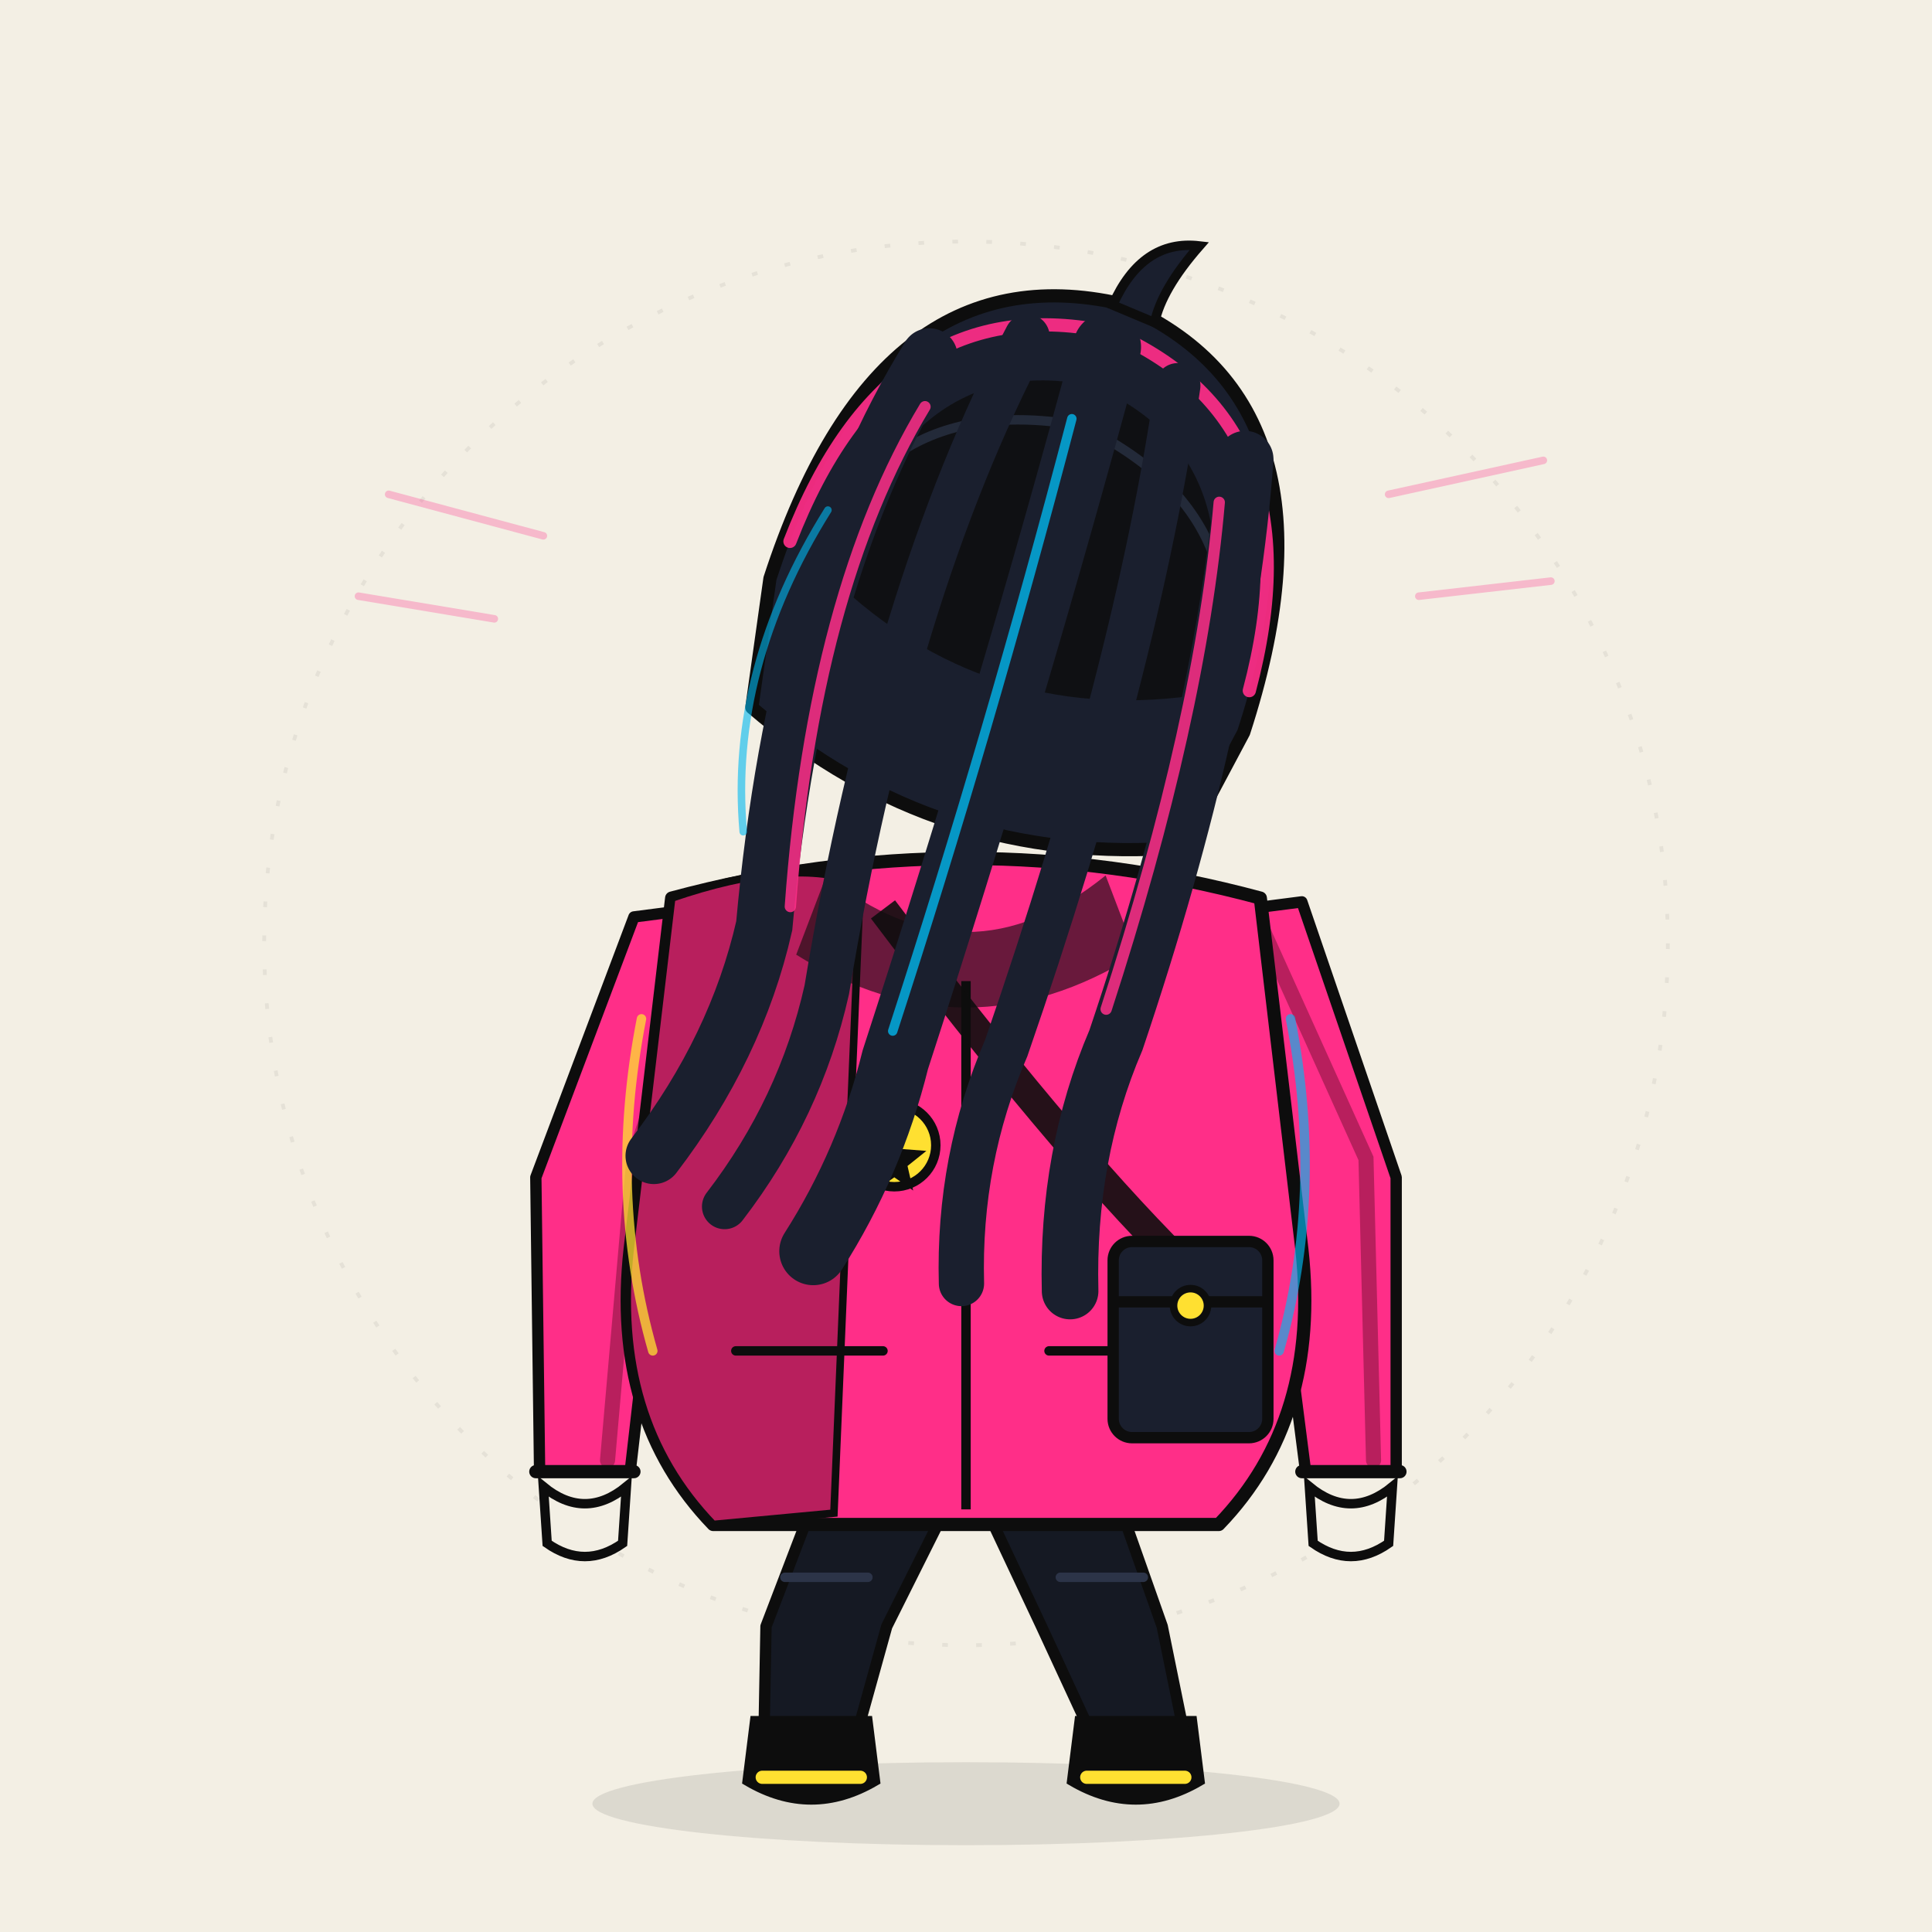
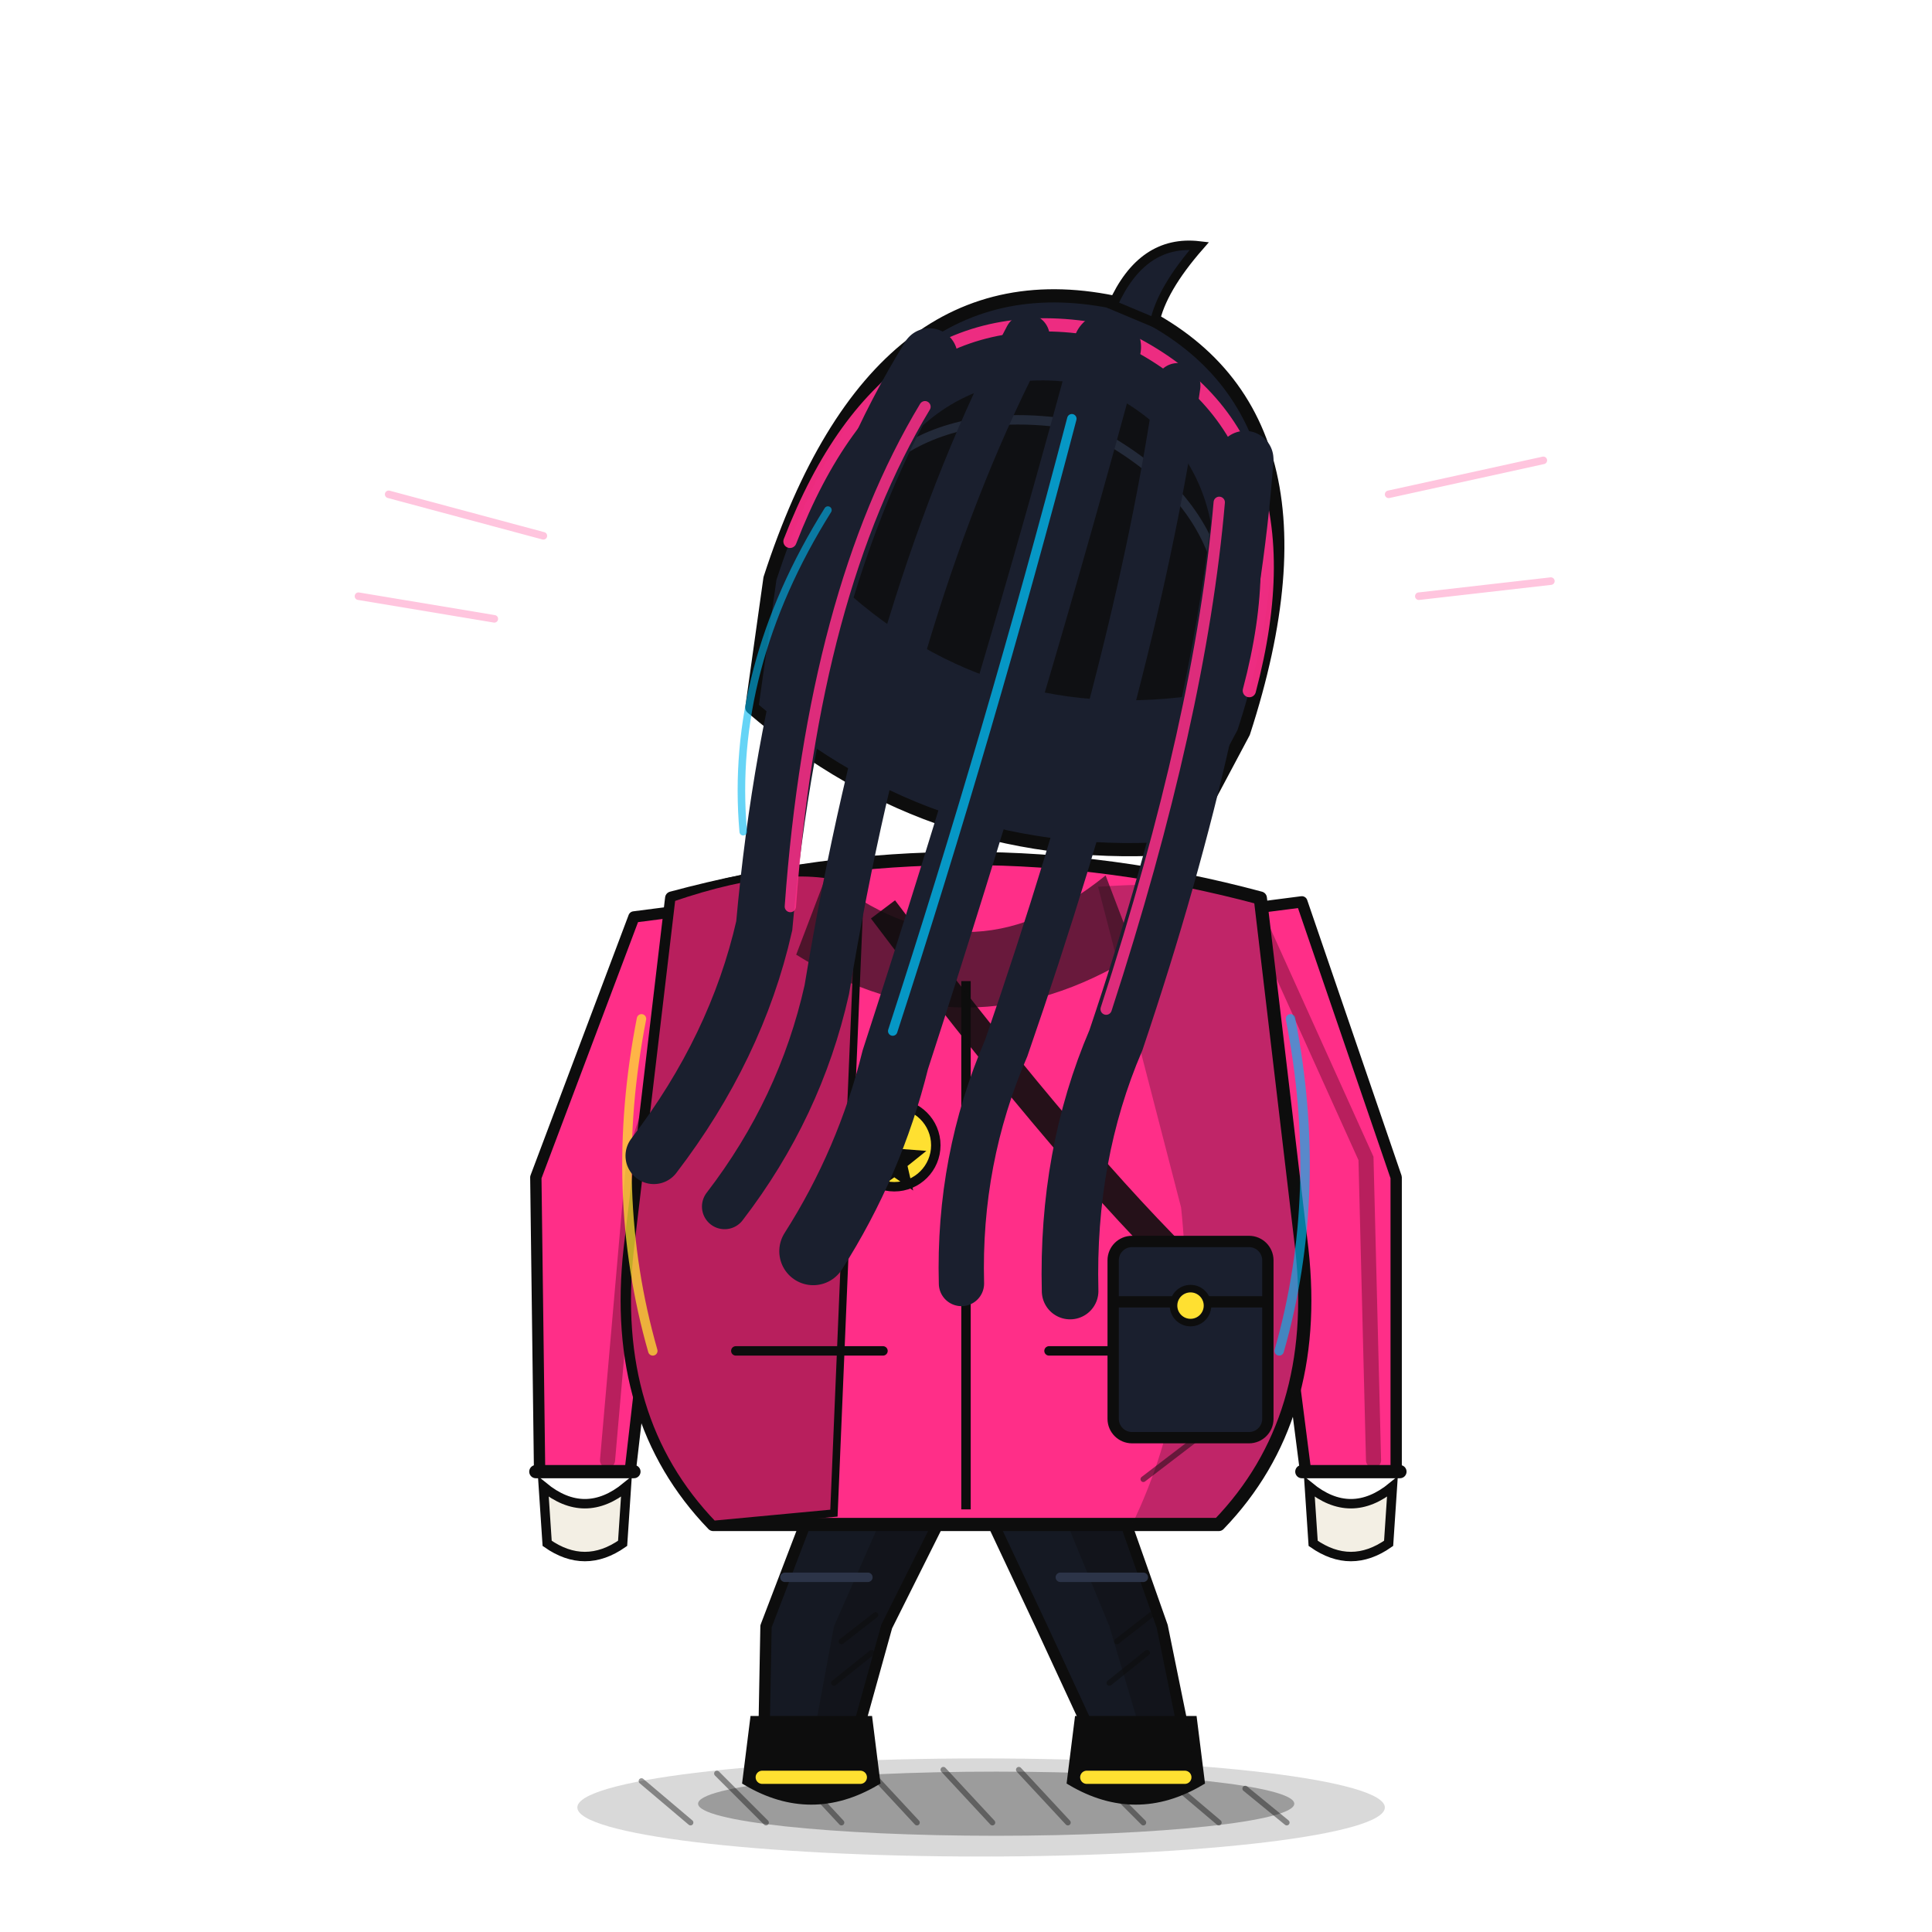
<svg xmlns="http://www.w3.org/2000/svg" viewBox="0 0 1024 1024" width="1024" height="1024" role="img" aria-label="crew-01 turn frame 3 - half profile">
-   <rect width="1024" height="1024" fill="#f3efe4" />
-   <circle cx="512" cy="500" r="372" fill="none" stroke="#0d0d0d" stroke-opacity="0.06" stroke-width="2" stroke-dasharray="3 15" />
  <path d="M 206 262 L 288 284 M 190 316 L 262 328 M 736 262 L 818 244 M 752 316 L 822 308" stroke="#ff2e88" stroke-width="4" stroke-linecap="round" opacity="0.28" />
-   <ellipse cx="512" cy="956" rx="198" ry="22" fill="#0d0d0d" opacity="0.1" />
+   <g data-layer="cel-shadow">
+     <ellipse cx="520" cy="958" rx="214" ry="26" fill="#0d0d0d" opacity="0.16" />
+     <ellipse cx="528" cy="956" rx="158" ry="17" fill="#0d0d0d" opacity="0.3" />
+   </g>
+   <g data-layer="graphite-shadow" fill="none" stroke="#0d0d0d" stroke-opacity="0.42" stroke-width="3" stroke-linecap="round">
+     <path d="M 340 944 l 26 22 M 380 940 l 26 26 M 420 938 l 26 28 M 460 938 l 26 28 M 500 938 l 26 28 M 540 938 l 26 28 M 580 940 l 26 26 M 620 944 l 26 22 M 660 948 l 22 18" />
+   </g>
  <g>
    <path d="M 432 794 L 504 794 L 470 862 L 455 916 L 405 916 L 406 862 Z" fill="#151923" stroke="#0d0d0d" stroke-width="6" stroke-linejoin="round" />
+     <path d="M 472 794 L 504 794 L 470 862 L 455 916 L 432 916 L 442 862 Z" fill="#0d0d0d" opacity="0.34" />
    <path d="M 416 836 l 44 0" stroke="#2c3448" stroke-width="5" stroke-linecap="round" />
+     <path d="M 446 870 l 18 -14 M 442 892 l 20 -16" stroke="#0d0d0d" stroke-opacity="0.55" stroke-width="3" stroke-linecap="round" fill="none" />
    <path d="M 400 912 L 460 912 L 464 944 Q 430 964 396 944 Z" fill="#0d0d0d" stroke="#0d0d0d" stroke-width="5" />
    <path d="M 404 942 h 52" stroke="#ffe031" stroke-width="7" stroke-linecap="round" />
  </g>
  <g>
    <path d="M 520 794 L 592 794 L 616 862 L 627 916 L 577 916 L 552 862 Z" fill="#151923" stroke="#0d0d0d" stroke-width="6" stroke-linejoin="round" />
+     <path d="M 560 794 L 592 794 L 616 862 L 627 916 L 604 916 L 588 862 Z" fill="#0d0d0d" opacity="0.34" />
    <path d="M 562 836 l 44 0" stroke="#2c3448" stroke-width="5" stroke-linecap="round" />
+     <path d="M 592 870 l 18 -14 M 588 892 l 20 -16" stroke="#0d0d0d" stroke-opacity="0.55" stroke-width="3" stroke-linecap="round" fill="none" />
    <path d="M 572 912 L 632 912 L 636 944 Q 602 964 568 944 Z" fill="#0d0d0d" stroke="#0d0d0d" stroke-width="5" />
    <path d="M 576 942 h 52" stroke="#ffe031" stroke-width="7" stroke-linecap="round" />
  </g>
  <g>
    <path d="M 336 486 L 398 478 L 352 624 L 334 780 L 286 780 L 284 624 Z" fill="#ff2e88" stroke="#0d0d0d" stroke-width="6" stroke-linejoin="round" />
    <path d="M 376 490 L 336 614 L 322 774" fill="none" stroke="#b81f5d" stroke-width="8" stroke-linecap="round" />
    <path d="M 284 780 L 336 780" stroke="#0d0d0d" stroke-width="7" stroke-linecap="round" />
    <path d="M 288 788 q 22 18 44 0 l -2 30 q -20 14 -40 0 z" fill="#f3efe4" stroke="#0d0d0d" stroke-width="5" />
  </g>
  <g>
    <path d="M 628 486 L 690 478 L 740 624 L 740 780 L 692 780 L 672 624 Z" fill="#ff2e88" stroke="#0d0d0d" stroke-width="6" stroke-linejoin="round" />
    <path d="M 668 490 L 724 614 L 728 774" fill="none" stroke="#b81f5d" stroke-width="8" stroke-linecap="round" />
    <path d="M 690 780 L 742 780" stroke="#0d0d0d" stroke-width="7" stroke-linecap="round" />
    <path d="M 694 788 q 22 18 44 0 l -2 30 q -20 14 -40 0 z" fill="#f3efe4" stroke="#0d0d0d" stroke-width="5" />
  </g>
  <g>
    <path d="M 356 476 Q 512 434 668 476 L 690 662 Q 700 752 646 808 L 378 808 Q 324 752 334 662 Z" fill="#ff2e88" stroke="#0d0d0d" stroke-width="7" stroke-linejoin="round" />
    <path d="M 356 476 Q 420 454 456 468 L 442 802 L 378 808 Q 324 752 334 662 Z" fill="#b81f5d" stroke="#0d0d0d" stroke-width="4" />
    <path d="M 438 464 Q 512 524 586 464 L 602 506 Q 512 562 422 506 Z" fill="#0d0d0d" opacity="0.62" />
+     <path d="M 582 470 Q 640 466 668 476 L 690 662 Q 700 752 646 808 L 600 808 Q 636 734 626 640 Z" fill="#0d0d0d" opacity="0.26" />
+     <path d="M 604 720 l 28 -22 M 600 752 l 36 -28 M 606 784 l 34 -26" stroke="#0d0d0d" stroke-opacity="0.5" stroke-width="3" stroke-linecap="round" fill="none" />
    <path d="M 512 520 L 512 800" stroke="#0d0d0d" stroke-width="5" />
    <path d="M 390 716 h 78 m 88 0 h 78" stroke="#0d0d0d" stroke-width="5" stroke-linecap="round" />
    <path d="M 468 482 Q 560 604 624 668" fill="none" stroke="#0d0d0d" stroke-width="16" opacity="0.9" />
    <rect x="590" y="658" width="82" height="104" rx="10" fill="#1a1f2e" stroke="#0d0d0d" stroke-width="6" />
    <path d="M 590 690 h 82" stroke="#0d0d0d" stroke-width="6" />
    <circle cx="631" cy="692" r="9" fill="#ffe031" stroke="#0d0d0d" stroke-width="4" />
    <circle cx="474" cy="607" r="22" fill="#ffe031" stroke="#0d0d0d" stroke-width="5" />
    <path d="M 474 597 l 4 12 13 1 -10 8 3 13 -10 -7 -10 7 3 -13 -10 -8 13 -1 z" fill="#0d0d0d" />
    <path d="M 340 540 q -18 92 6 176" fill="none" stroke="#ffe031" stroke-width="5" stroke-linecap="round" opacity="0.75" />
    <path d="M 684 540 q 18 92 -6 176" fill="none" stroke="#00b8f0" stroke-width="5" stroke-linecap="round" opacity="0.65" />
  </g>
  <g transform="rotate(18 512 414)">
    <path d="M 380 344 Q 380 160 512 148 Q 644 160 644 344 L 632 412 Q 512 462 392 412 Z" fill="#1a1f2e" stroke="#0d0d0d" stroke-width="7" stroke-linejoin="round" />
    <path d="M 508 150 q 4 -38 34 -44 q -12 28 -10 46 z" fill="#1a1f2e" stroke="#0d0d0d" stroke-width="5" />
    <path d="M 412 334 Q 412 204 512 194 Q 612 204 612 334 Q 512 382 412 334 Z" fill="#0d0d0d" opacity="0.8" />
    <path d="M 384 322 Q 392 176 512 164 Q 632 176 640 322" fill="none" stroke="#ff2e88" stroke-width="7" stroke-linecap="round" opacity="0.92" />
    <path d="M 400 350 Q 396 232 512 216 Q 628 232 624 350" fill="none" stroke="#2c3448" stroke-width="5" opacity="0.7" />
    <path d="M 424 206 Q 392 336 434 520 Q 440 586 416 654" fill="none" stroke="#1a1f2e" stroke-width="30" stroke-linecap="round" />
    <path d="M 470 180 Q 444 330 476 542 Q 482 606 460 668" fill="none" stroke="#1a1f2e" stroke-width="24" stroke-linecap="round" />
    <path d="M 512 172 Q 522 366 522 566 Q 526 622 512 676" fill="none" stroke="#1a1f2e" stroke-width="36" stroke-linecap="round" />
    <path d="M 554 180 Q 580 330 576 542 Q 570 606 592 668" fill="none" stroke="#1a1f2e" stroke-width="24" stroke-linecap="round" />
    <path d="M 600 206 Q 632 336 630 520 Q 624 586 648 654" fill="none" stroke="#1a1f2e" stroke-width="30" stroke-linecap="round" />
    <path d="M 430 232 Q 404 344 444 506" fill="none" stroke="#ff2e88" stroke-width="6" stroke-linecap="round" opacity="0.85" />
    <path d="M 506 214 Q 516 386 516 552" fill="none" stroke="#00b8f0" stroke-width="5" stroke-linecap="round" opacity="0.78" />
    <path d="M 594 232 Q 620 344 620 506" fill="none" stroke="#ff2e88" stroke-width="6" stroke-linecap="round" opacity="0.85" />
    <path d="M 398 300 Q 374 396 408 476" fill="none" stroke="#00b8f0" stroke-width="4" stroke-linecap="round" opacity="0.6" />
  </g>
</svg>
